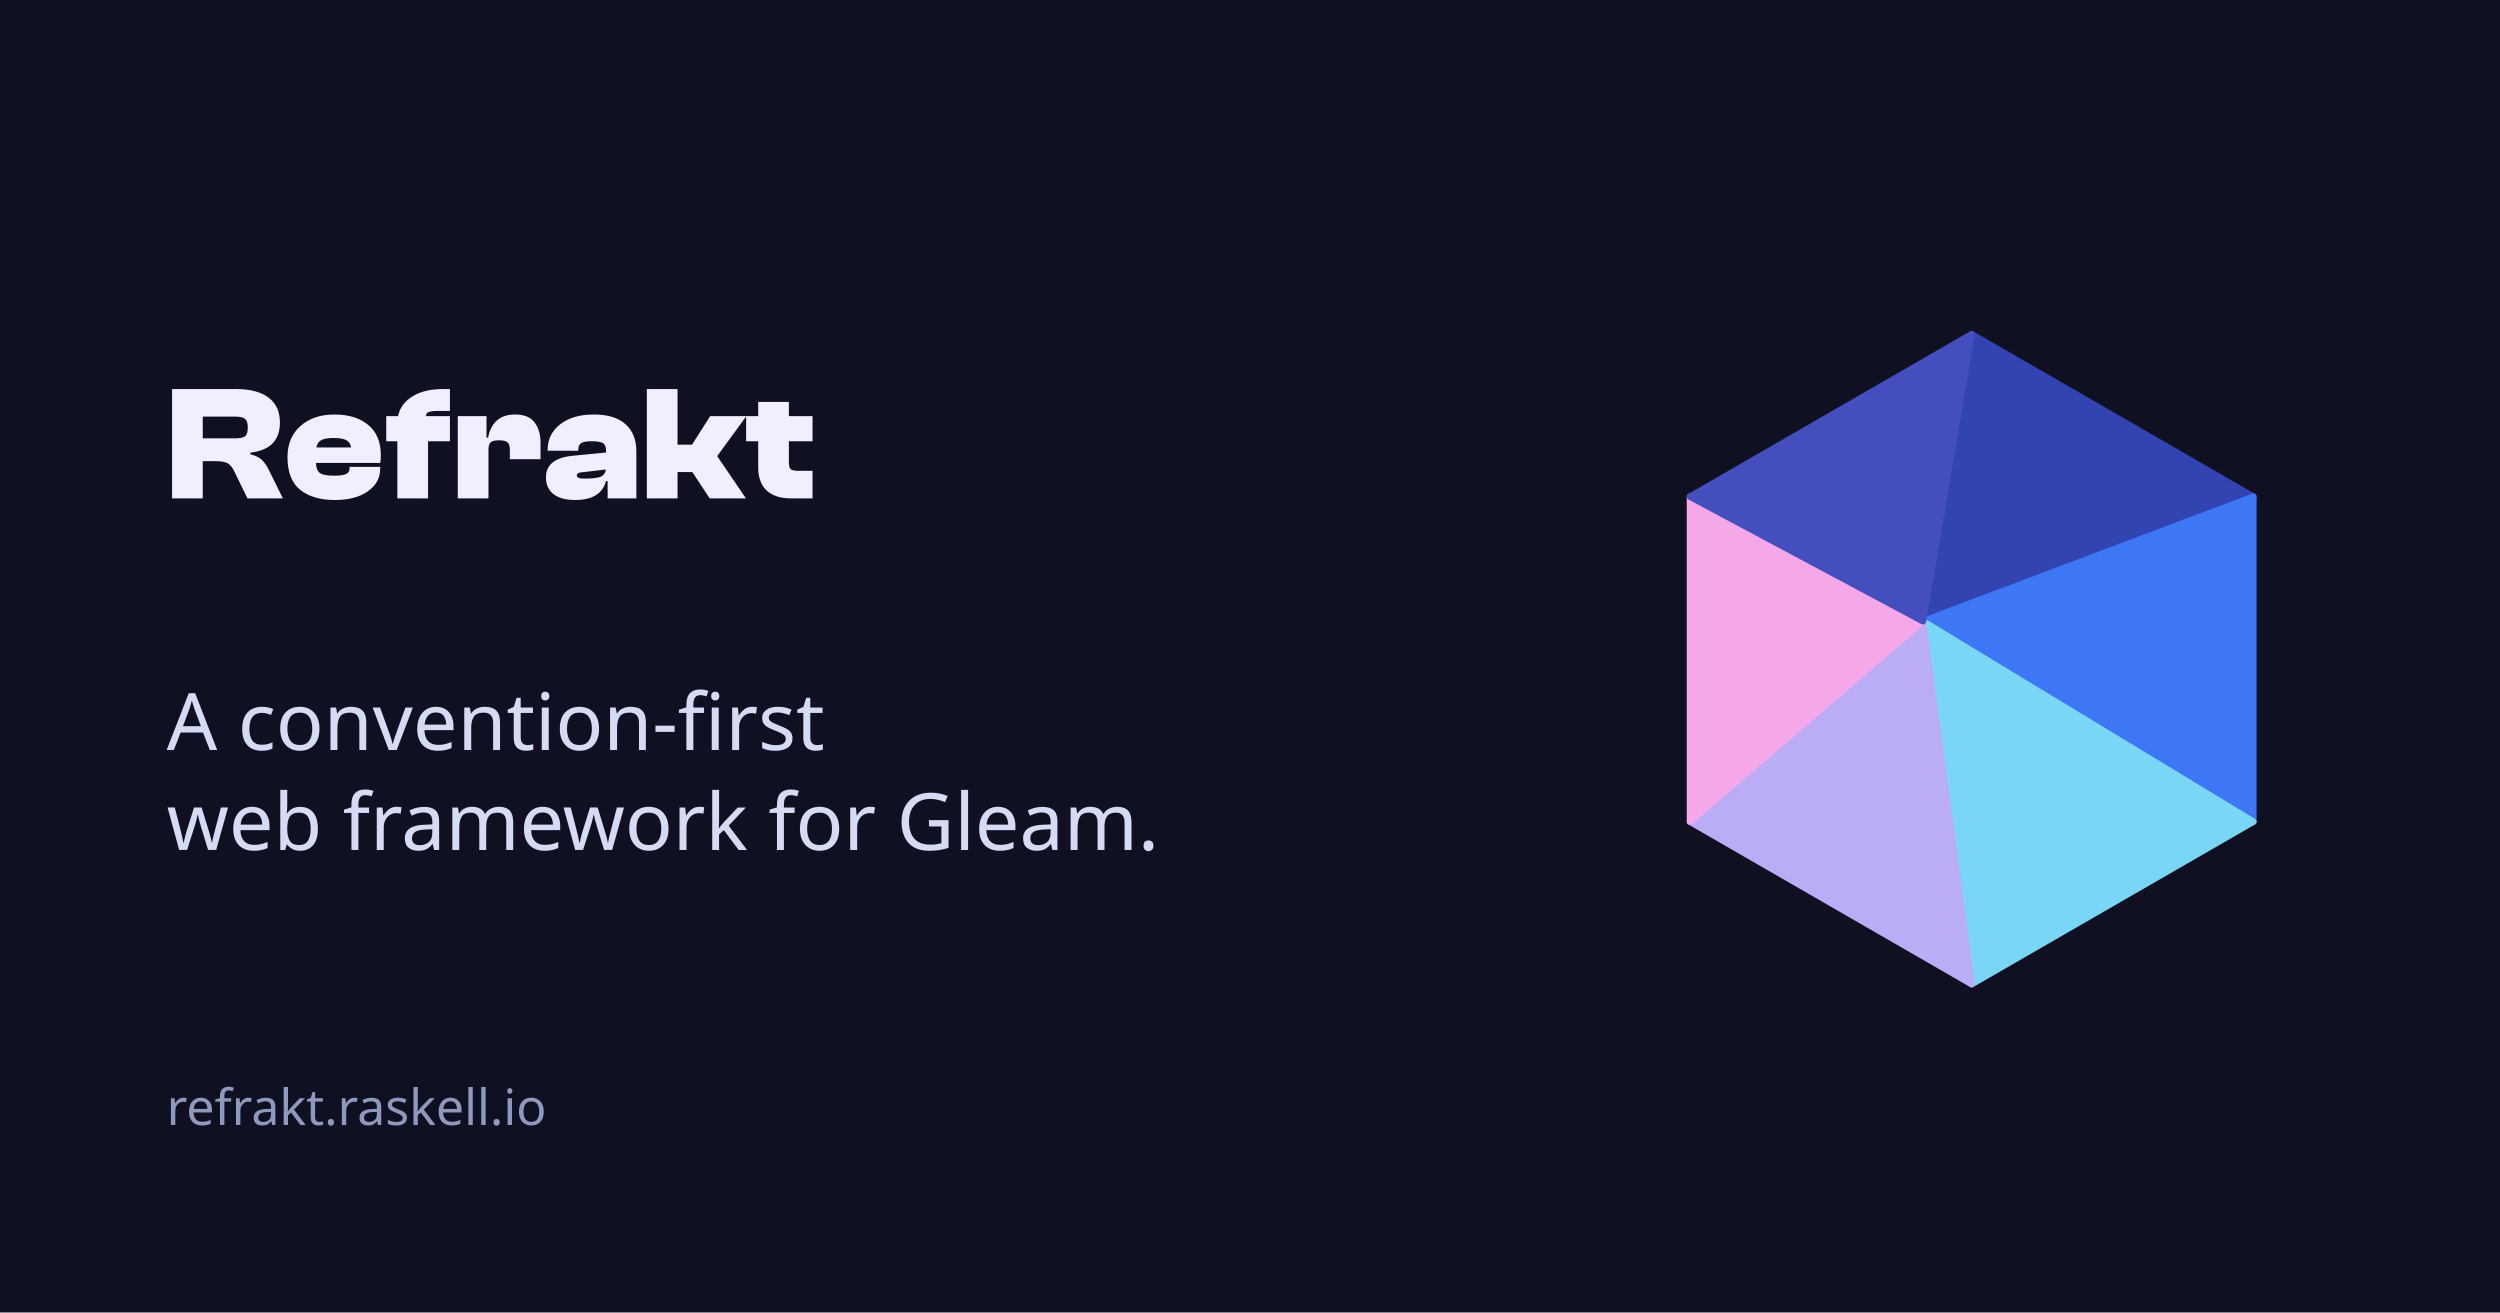
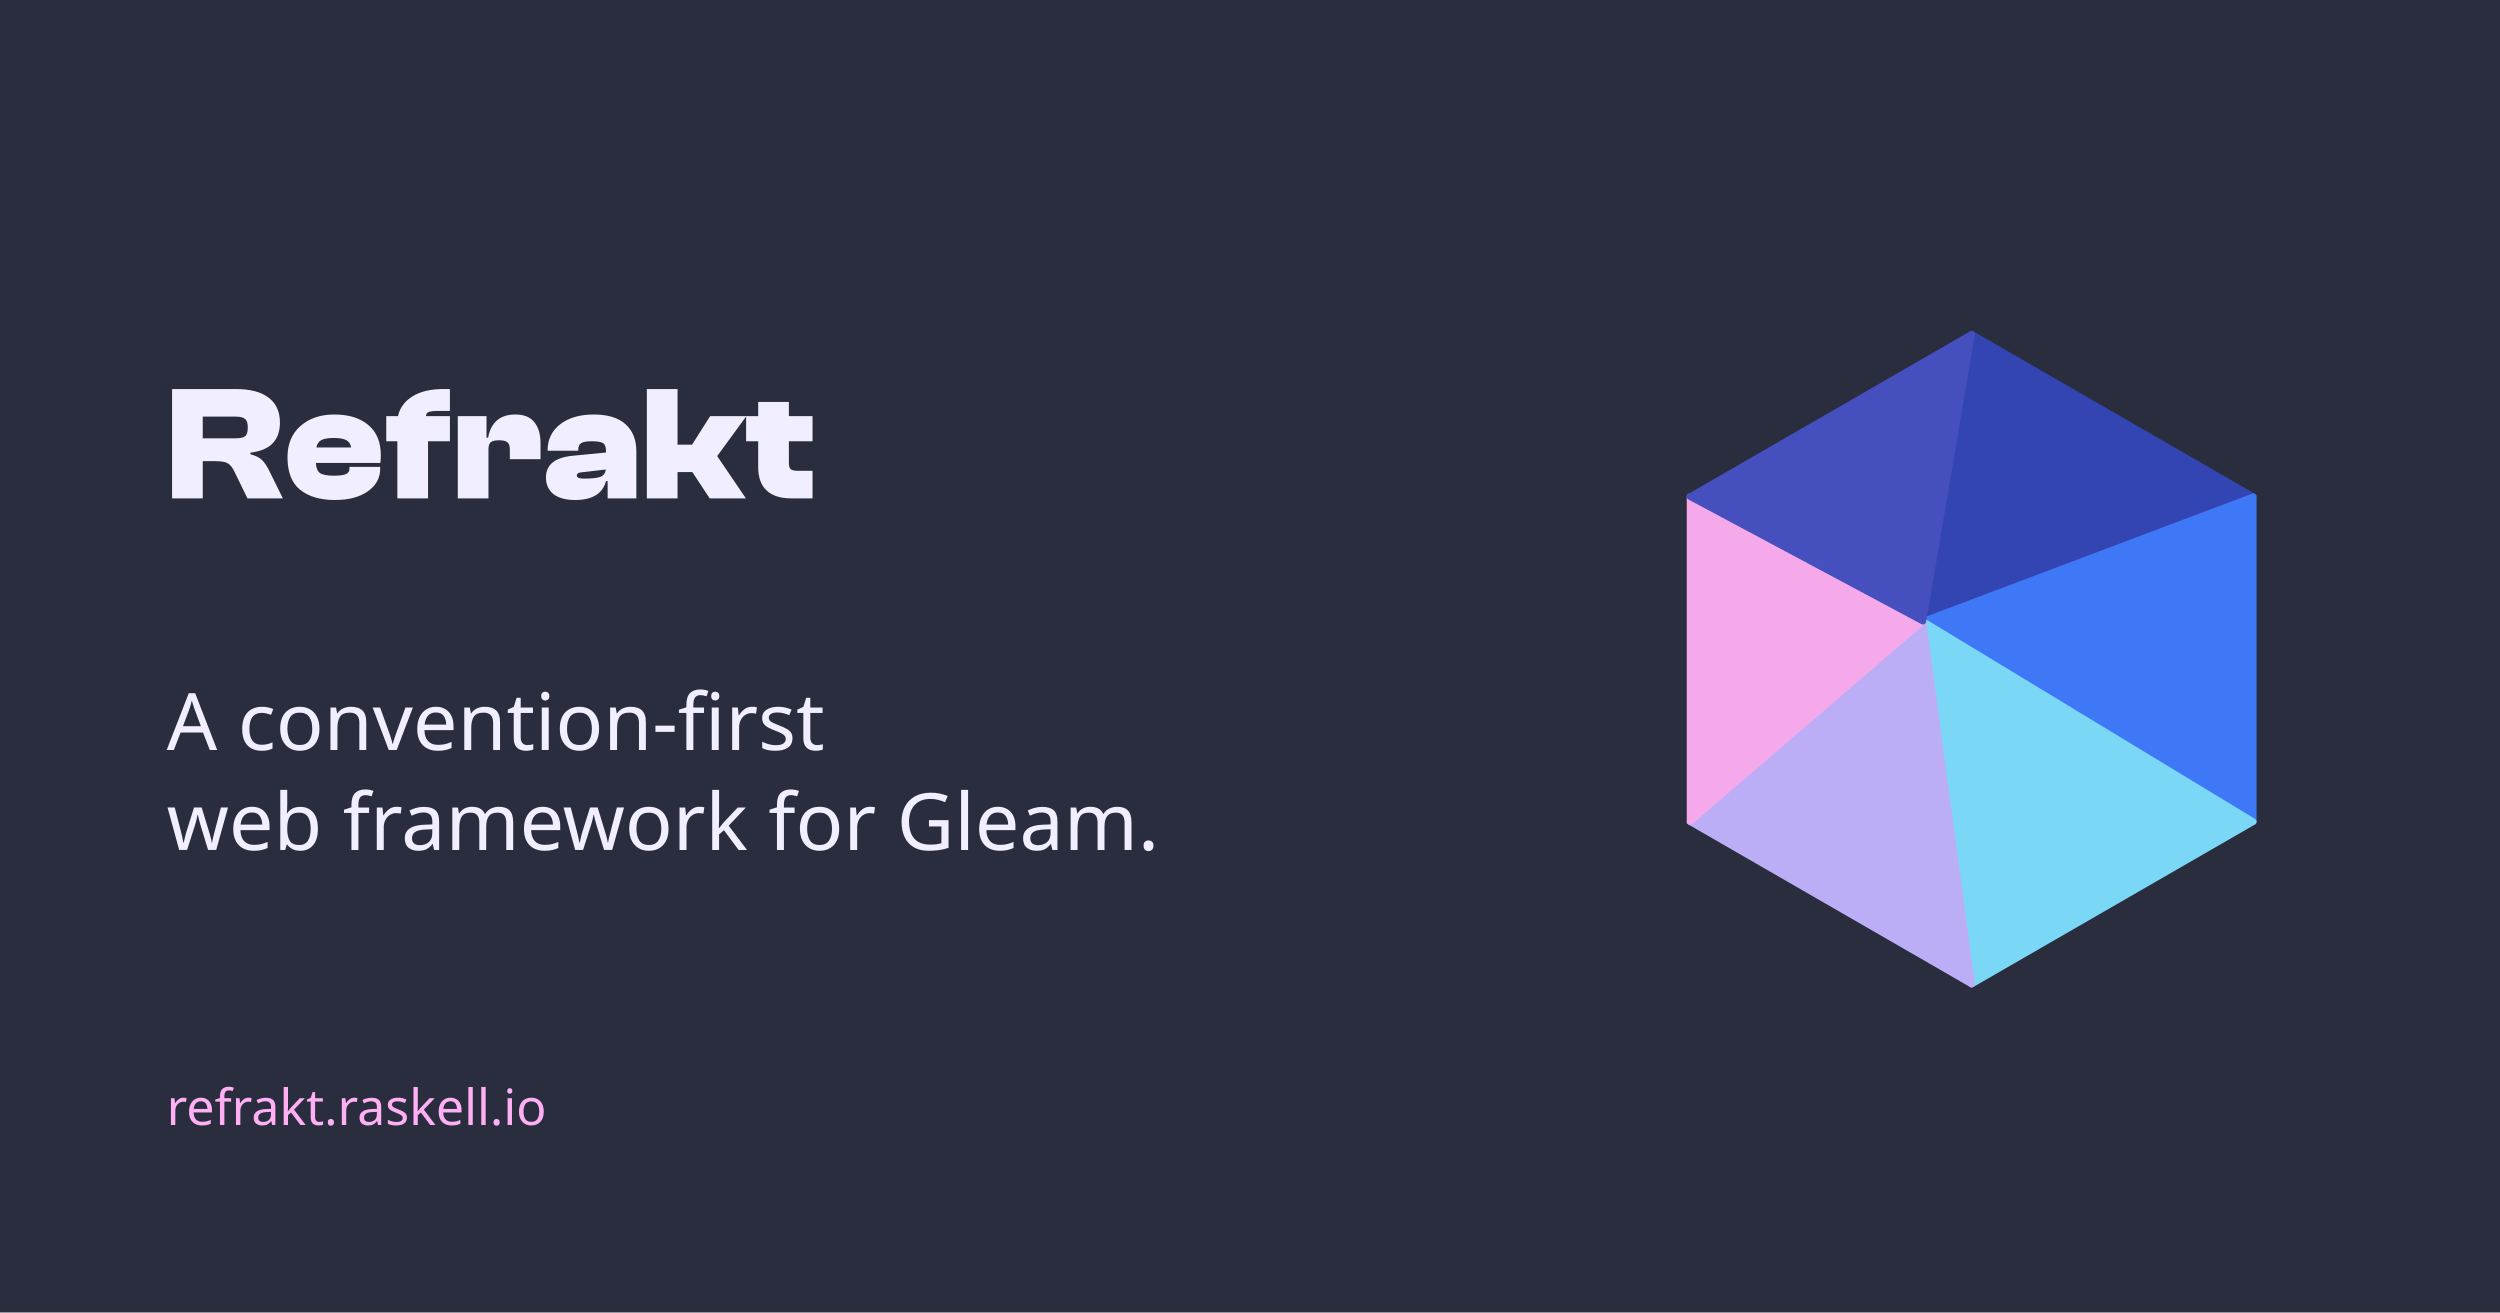
<svg xmlns="http://www.w3.org/2000/svg" viewBox="0 0 1200 630" width="1200" height="630">
-   <rect width="1200" height="630" fill="#0f1122" />
+   <rect width="1200" height="630" fill="#292d3e" />
  <g transform="translate(780 150) scale(5.2)" stroke-width="0.6" stroke-linejoin="round" opacity="0.95">
    <polygon points="32,2 27.5,28.5 58,17" fill="#3346b8" stroke="#3346b8" />
    <polygon points="58,17 27.5,28.5 58,47" fill="#3f7cff" stroke="#3f7cff" />
    <polygon points="58,47 27.5,28.5 32,62" fill="#7ee0ff" stroke="#7ee0ff" />
    <polygon points="32,62 27.5,28.5 6,47" fill="#c3b5ff" stroke="#c3b5ff" />
    <polygon points="6,47 27.5,28.5 6,17" fill="#ffaff3" stroke="#ffaff3" />
    <polygon points="6,17 27.5,28.5 32,2" fill="#4651c4" stroke="#4651c4" />
  </g>
  <g transform="translate(-70 150) scale(1.3054)">
    <g transform="matrix(1.5625,0,0,1.5625,-8.90625,-2.656277)" stroke-width="0.6" stroke-linejoin="round" id="g6">
    
    
    
    
    
    
  </g>
    <path d="m 128.174,68.344 h -11.28 v -40.2 h 23.46 q 7.92,0 12.06,3.18 4.14,3.18 4.14,9.12 0,4.86 -2.64,7.62 -2.58,2.76 -8.22,3.48 v 0.6 q 2.88,0.72 4.26,2.1 1.44,1.38 2.7,4.02 l 4.98,10.08 h -13.02 l -4.8,-9.84 q -1.08,-2.28 -2.46,-3.06 -1.32,-0.78 -4.56,-0.78 h -4.62 z m 0,-30.06 v 7.98 h 12.06 q 2.58,0 3.54,-0.78 0.96,-0.78 0.96,-3.24 0,-2.34 -1.02,-3.12 -0.96,-0.84 -3.48,-0.84 z m 48.62,30.66 q -8.16,0 -12.84,-3.78 -4.62,-3.78 -4.62,-11.94 0,-7.26 4.74,-11.46 4.8,-4.26 12.48,-4.26 7.98,0 12.54,3.9 4.56,3.84 4.56,11.04 0,1.26 -0.18,2.88 h -23.7 q 0.12,2.7 1.5,3.72 1.44,0.96 5.1,0.96 3.3,0 4.5,-0.6 1.26,-0.6 1.26,-1.98 v -0.66 h 11.28 v 0.72 q 0,5.1 -4.56,8.28 -4.5,3.18 -12.06,3.18 z m -0.48,-22.8 q -3.12,0 -4.56,0.78 -1.44,0.78 -1.8,2.7 h 12.78 q -0.3,-1.92 -1.8,-2.7 -1.44,-0.78 -4.62,-0.78 z m 34.7,22.2 h -11.28 v -21 h -4.08 v -9.24 h 4.32 q 0.96,-4.5 5.22,-7.2 4.32,-2.76 11.46,-2.76 h 2.4 v 8.04 h -4.2 q -2.52,0 -3.6,0.42 -1.02,0.36 -0.96,1.5 h 8.76 v 9.24 h -8.04 z m 22.22,0 h -11.28 v -30.24 h 10.56 v 7.92 h 0.6 q 0.66,-3.96 3.12,-6.24 2.52,-2.28 6.84,-2.28 4.8,0 7.02,2.82 2.28,2.82 2.28,7.62 v 6 h -11.28 v -3.54 q 0,-1.92 -0.84,-2.64 -0.84,-0.78 -3.06,-0.78 -2.28,0 -3.12,0.72 -0.84,0.72 -0.84,2.58 z m 31.82,0.6 q -5.1,0 -7.92,-2.16 -2.76,-2.22 -2.76,-6.12 0,-7.02 9.78,-7.98 l 12.3,-1.2 v -0.6 q 0,-2.22 -1.14,-2.88 -1.08,-0.66 -4.2,-0.66 -2.82,0 -3.84,0.72 -1.02,0.66 -1.02,2.52 v 0.24 h -11.28 v -0.12 q 0,-6 4.62,-9.6 4.68,-3.6 12.36,-3.6 7.74,0 11.7,3.6 3.96,3.54 3.96,10.02 v 17.22 h -10.56 v -6.36 h -0.6 q -1.86,6.96 -11.4,6.96 z m 0.66,-9 q 0,1.14 2.7,1.14 4.26,0 6,-0.66 1.74,-0.72 1.98,-2.7 l -9.24,1.08 q -1.44,0.18 -1.44,1.14 z m 37.04,8.4 h -11.28 v -40.2 h 11.28 v 20.46 h 5.34 l 6.66,-10.5 h 13.32 l -10.74,14.7 10.56,15.54 h -13.32 l -6.36,-9.66 h -5.46 z m 49.64,0 h -7.92 q -5.82,0 -8.94,-2.88 -3.12,-2.88 -3.12,-8.64 v -9.48 h -4.44 v -9.24 h 4.44 v -5.22 h 11.28 v 5.22 h 8.7 v 9.24 h -8.7 v 7.86 q 0,1.8 0.66,2.4 0.72,0.6 2.64,0.6 h 5.4 z" id="text6" style="font-weight:700;font-size:60px;font-family:'Clash Display';letter-spacing:0.5;fill:#f1efff" aria-label="Refrakt" />
  </g>
-   <text font-family="Geist" font-weight="400" font-size="38" fill="#d5dbf2">
+   <text font-family="Geist" font-weight="400" font-size="38" fill="#f0eeff">
    <tspan x="80" y="360">A convention-first</tspan>
    <tspan x="80" y="408">web framework for Gleam.</tspan>
  </text>
-   <text x="80" y="540" font-family="Geist" font-weight="500" font-size="24" fill="#8f98bd">refrakt.raskell.io</text>
+   <text x="80" y="540" font-family="Geist" font-weight="500" font-size="24" fill="#ffaff3">refrakt.raskell.io</text>
</svg>
